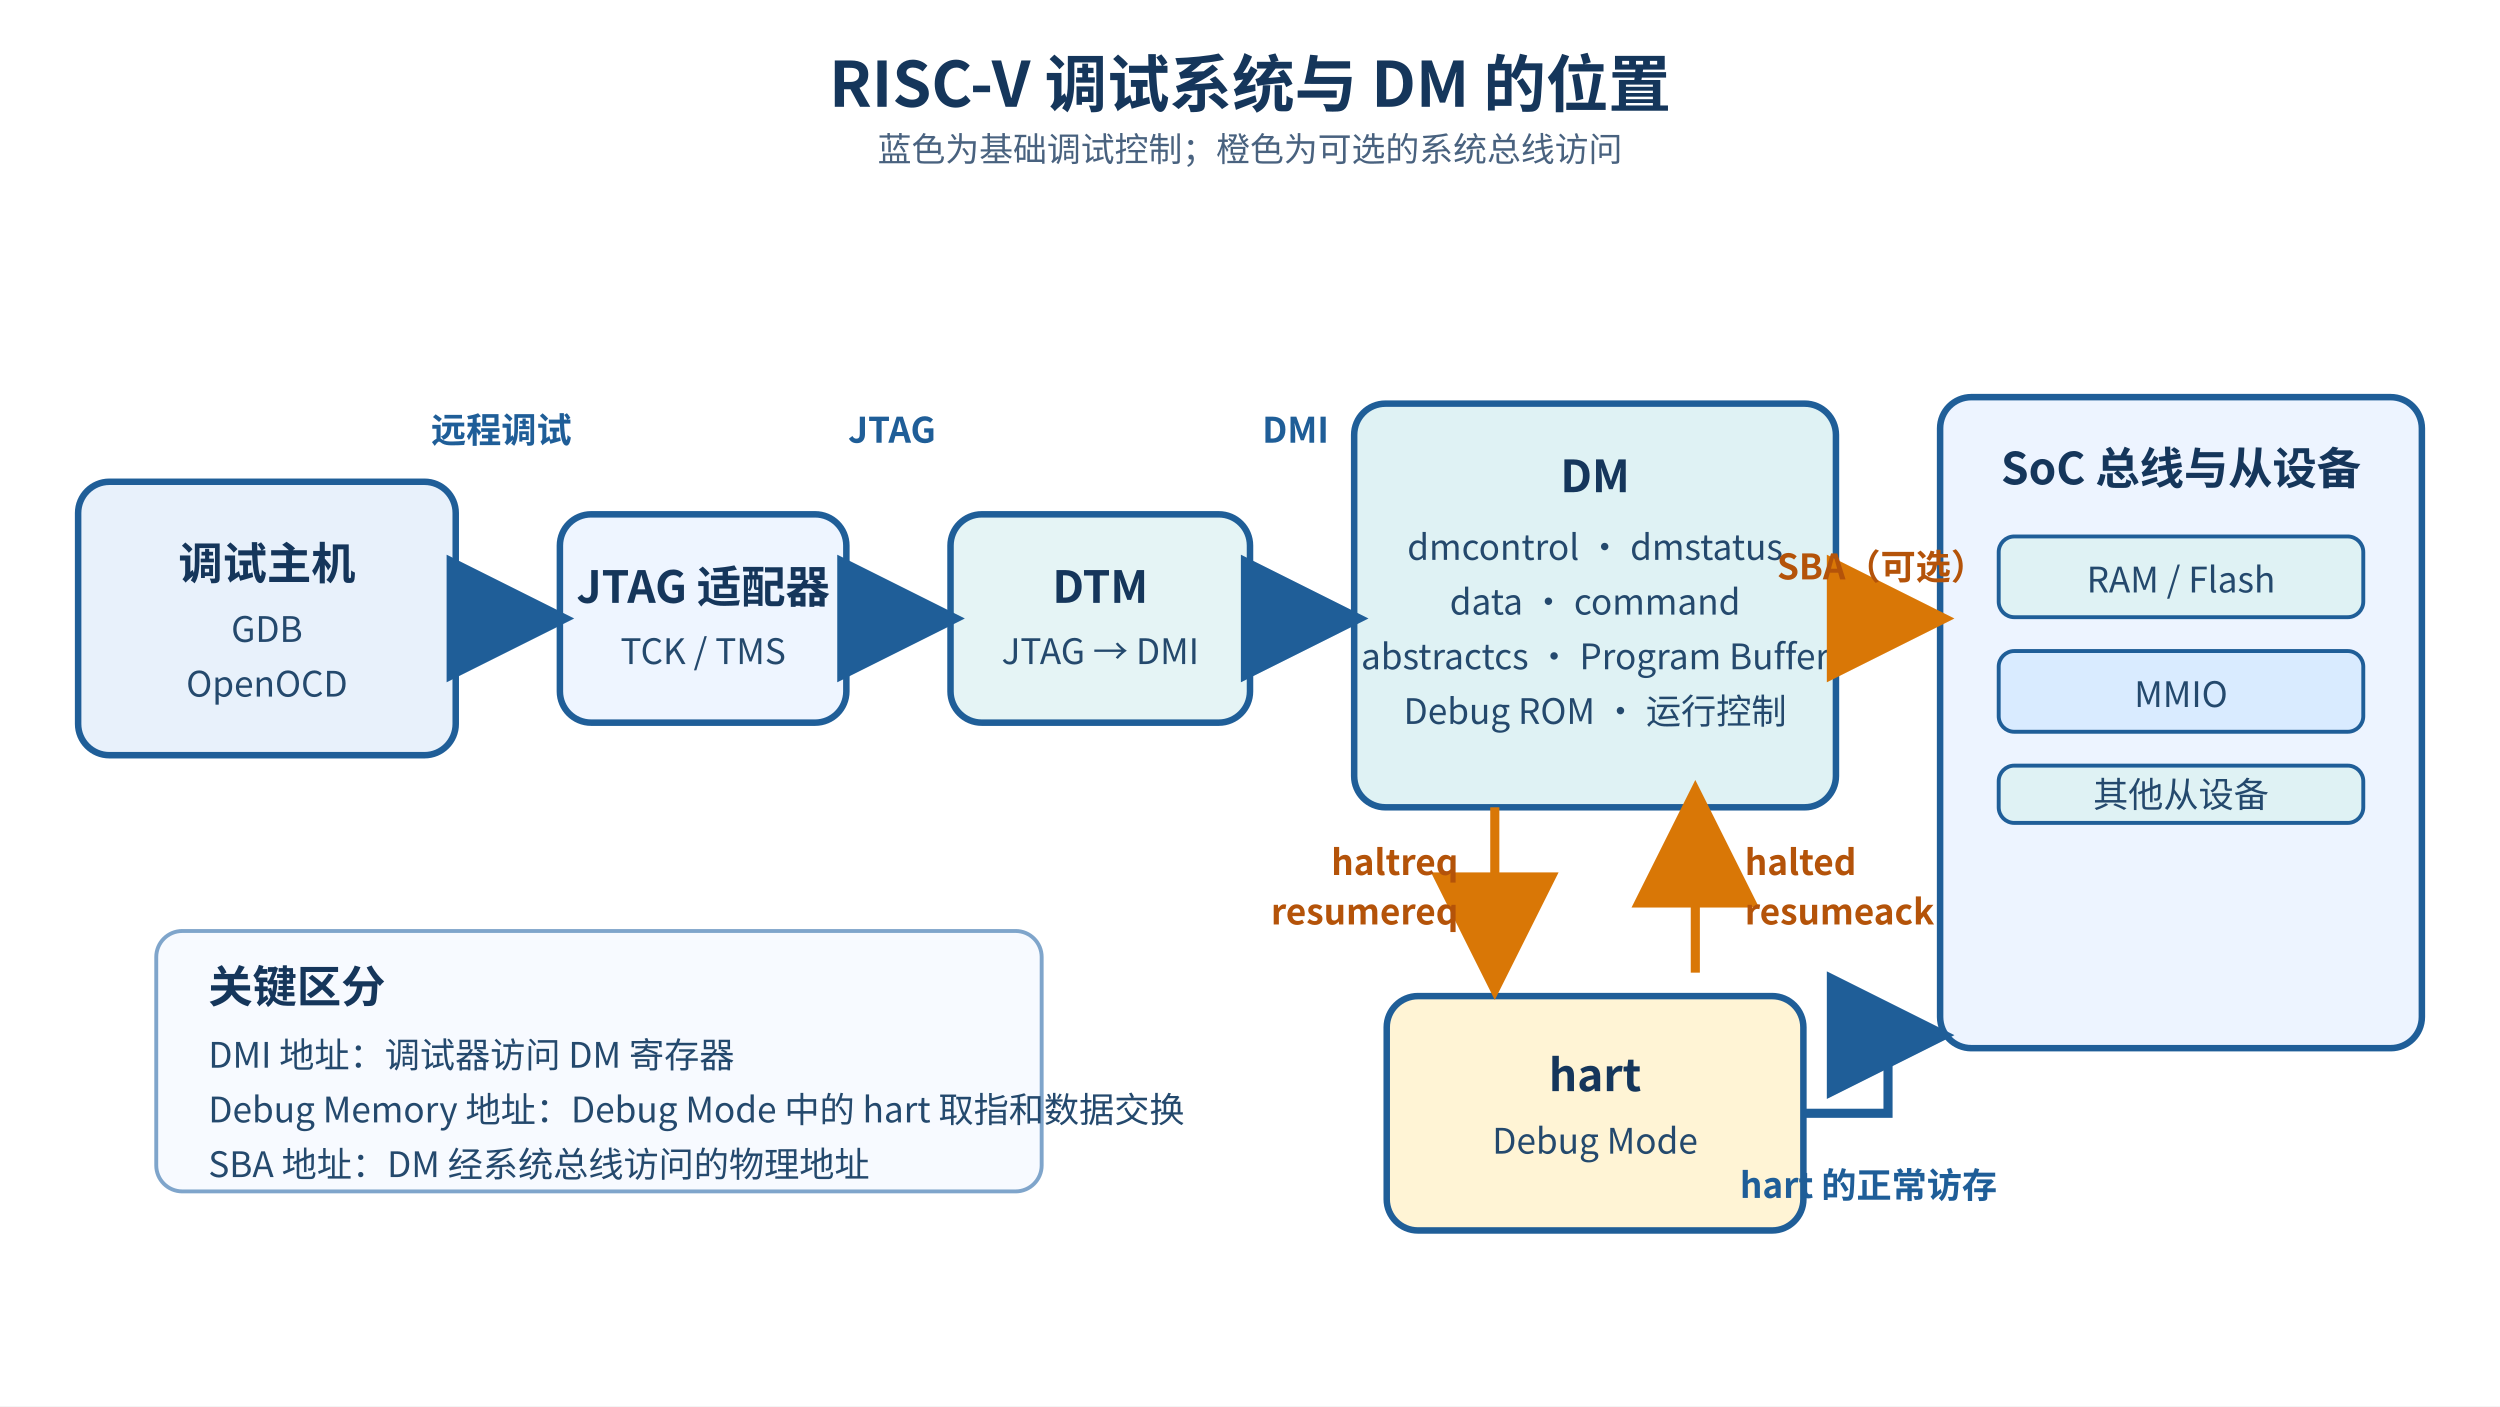
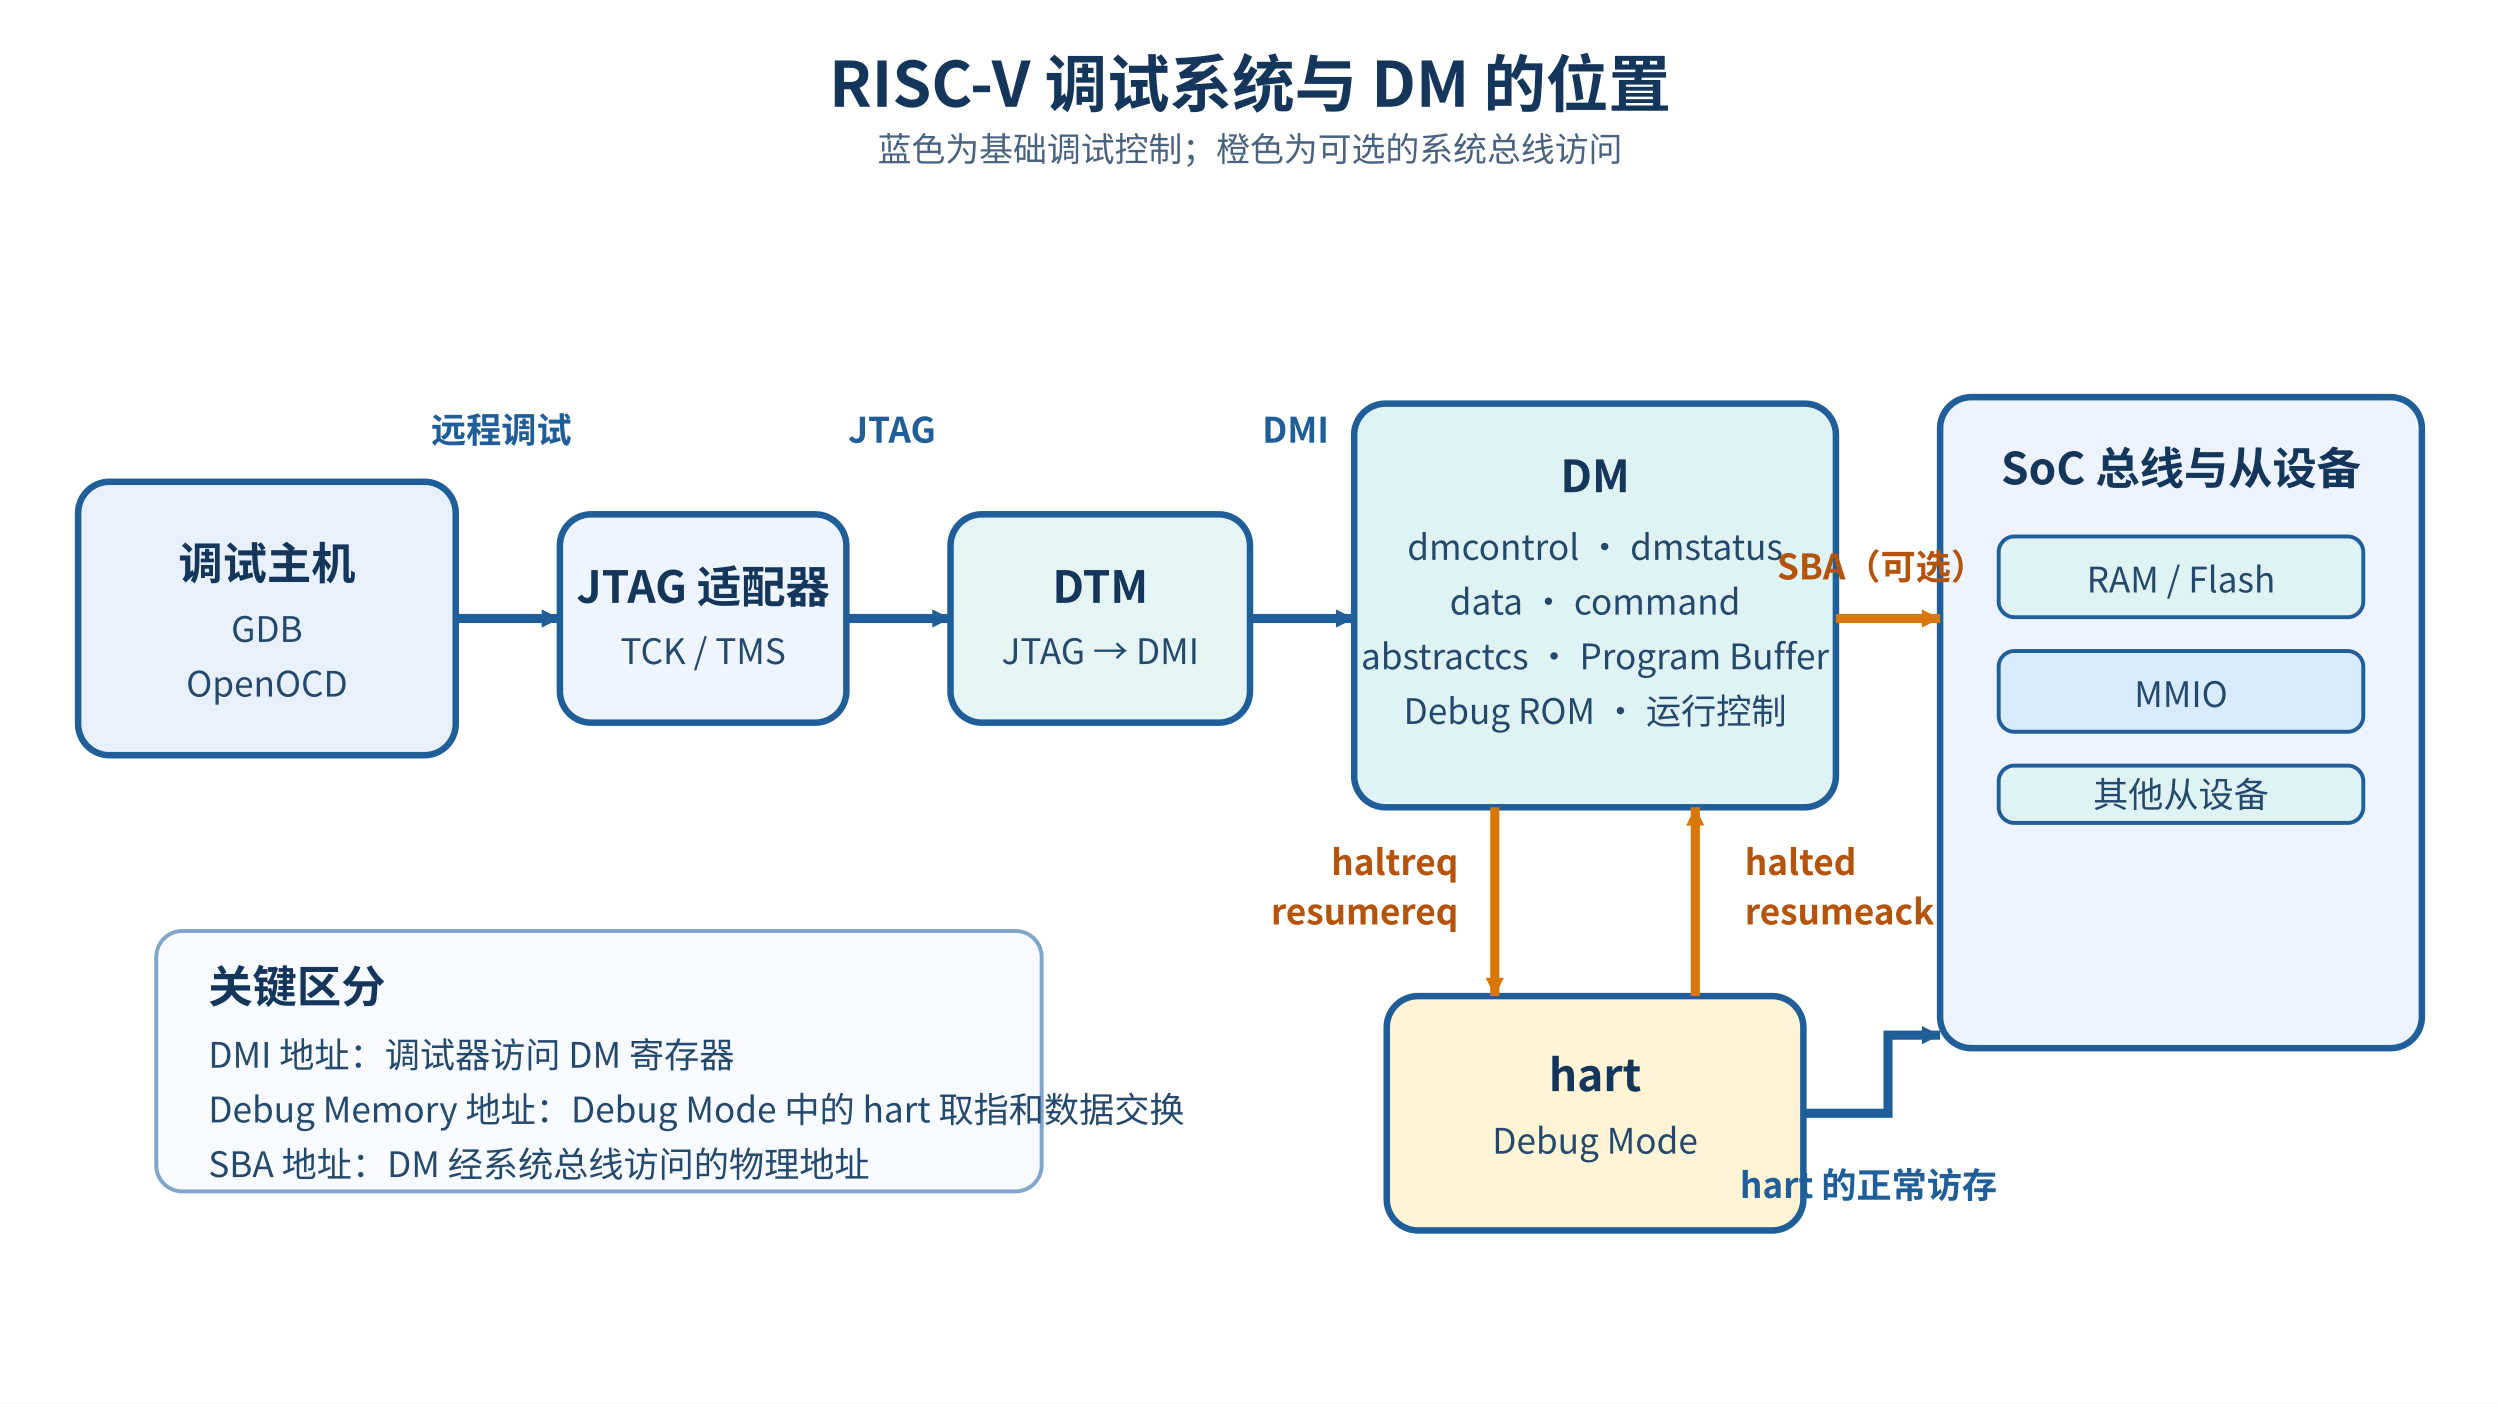
<svg xmlns="http://www.w3.org/2000/svg" width="1920" height="1080" viewBox="0 0 1920 1080">
  <defs>
-     <marker id="arrowBlue" markerWidth="14" markerHeight="14" refX="11" refY="7" orient="auto">
+     <marker id="arrowBlue" markerUnits="userSpaceOnUse" markerWidth="14" markerHeight="14" refX="14" refY="7" orient="auto">
      <path d="M0,0 L14,7 L0,14 Z" fill="#1f5e98" />
    </marker>
-     <marker id="arrowOrange" markerWidth="14" markerHeight="14" refX="11" refY="7" orient="auto">
+     <marker id="arrowOrange" markerUnits="userSpaceOnUse" markerWidth="14" markerHeight="14" refX="14" refY="7" orient="auto">
      <path d="M0,0 L14,7 L0,14 Z" fill="#d97706" />
    </marker>
    <style>
      .title { font-family: 'Noto Sans CJK SC', sans-serif; font-size: 48px; font-weight: 700; fill: #15365b; }
      .subtitle { font-family: 'Noto Sans CJK SC', sans-serif; font-size: 26px; fill: #49627f; }
      .box-title { font-family: 'Noto Sans CJK SC', sans-serif; font-size: 34px; font-weight: 700; fill: #15365b; }
      .box-text { font-family: 'Noto Sans CJK SC', sans-serif; font-size: 27px; fill: #24496d; }
      .arrow-text { font-family: 'Noto Sans CJK SC', sans-serif; font-size: 27px; font-weight: 700; fill: #1f5e98; }
      .orange-text { font-family: 'Noto Sans CJK SC', sans-serif; font-size: 27px; font-weight: 700; fill: #b45309; }
      .box { stroke: #1f5e98; stroke-width: 5; rx: 24; }
    </style>
  </defs>
  <rect width="1920" height="1080" fill="#ffffff" />
  <text x="960" y="82" text-anchor="middle" class="title">RISC-V 调试系统与 DM 的位置</text>
  <text x="960" y="124" text-anchor="middle" class="subtitle">蓝色为基础调试控制；橙色为可选的系统总线访问</text>
  <rect x="60" y="370" width="290" height="210" fill="#e8f1fb" class="box" />
  <text x="205" y="445" text-anchor="middle" class="box-title">调试主机</text>
  <text x="205" y="493" text-anchor="middle" class="box-text">GDB</text>
  <text x="205" y="535" text-anchor="middle" class="box-text">OpenOCD</text>
  <rect x="430" y="395" width="220" height="160" fill="#eef5ff" class="box" />
  <text x="540" y="463" text-anchor="middle" class="box-title">JTAG 适配器</text>
  <text x="540" y="510" text-anchor="middle" class="box-text">TCK / TMS</text>
  <rect x="730" y="395" width="230" height="160" fill="#e5f4f5" class="box" />
  <text x="845" y="463" text-anchor="middle" class="box-title">DTM</text>
  <text x="845" y="510" text-anchor="middle" class="box-text">JTAG → DMI</text>
  <rect x="1040" y="310" width="370" height="310" fill="#dff2f4" class="box" />
  <text x="1225" y="378" text-anchor="middle" class="box-title">DM</text>
  <text x="1225" y="430" text-anchor="middle" class="box-text">dmcontrol · dmstatus</text>
  <text x="1225" y="472" text-anchor="middle" class="box-text">data · command</text>
  <text x="1225" y="514" text-anchor="middle" class="box-text">abstractcs · Program Buffer</text>
  <text x="1225" y="556" text-anchor="middle" class="box-text">Debug ROM · 运行控制</text>
  <rect x="1065" y="765" width="320" height="180" fill="#fff4d5" class="box" />
  <text x="1225" y="838" text-anchor="middle" class="box-title">hart</text>
  <text x="1225" y="886" text-anchor="middle" class="box-text">Debug Mode</text>
  <rect x="1490" y="305" width="370" height="500" fill="#edf4ff" class="box" />
  <text x="1675" y="372" text-anchor="middle" class="box-title">SoC 总线与从设备</text>
  <rect x="1535" y="412" width="280" height="62" rx="12" fill="#dff2f4" stroke="#1f5e98" stroke-width="3" />
  <rect x="1535" y="500" width="280" height="62" rx="12" fill="#d9ebff" stroke="#1f5e98" stroke-width="3" />
  <rect x="1535" y="588" width="280" height="44" rx="12" fill="#dff2f4" stroke="#1f5e98" stroke-width="3" />
  <text x="1675" y="455" text-anchor="middle" class="box-text">RAM / Flash</text>
  <text x="1675" y="543" text-anchor="middle" class="box-text">MMIO</text>
  <text x="1675" y="620" text-anchor="middle" class="box-text">其他从设备</text>
-   <path d="M350,475 L420,475" stroke="#1f5e98" stroke-width="7" fill="none" marker-end="url(#arrowBlue)" />
-   <path d="M650,475 L720,475" stroke="#1f5e98" stroke-width="7" fill="none" marker-end="url(#arrowBlue)" />
-   <path d="M960,475 L1030,475" stroke="#1f5e98" stroke-width="7" fill="none" marker-end="url(#arrowBlue)" />
+   <path d="M350,475 L430,475" stroke="#1f5e98" stroke-width="7" fill="none" marker-end="url(#arrowBlue)" />
+   <path d="M650,475 L730,475" stroke="#1f5e98" stroke-width="7" fill="none" marker-end="url(#arrowBlue)" />
+   <path d="M960,475 L1040,475" stroke="#1f5e98" stroke-width="7" fill="none" marker-end="url(#arrowBlue)" />
  <text x="385" y="340" text-anchor="middle" class="arrow-text">远程调试</text>
  <text x="685" y="340" text-anchor="middle" class="arrow-text">JTAG</text>
  <text x="995" y="340" text-anchor="middle" class="arrow-text">DMI</text>
-   <path d="M1148,620 L1148,747" stroke="#d97706" stroke-width="7" fill="none" marker-end="url(#arrowOrange)" />
-   <path d="M1302,747 L1302,620" stroke="#d97706" stroke-width="7" fill="none" marker-end="url(#arrowOrange)" />
+   <path d="M1148,620 L1148,765" stroke="#d97706" stroke-width="7" fill="none" marker-end="url(#arrowOrange)" />
+   <path d="M1302,765 L1302,620" stroke="#d97706" stroke-width="7" fill="none" marker-end="url(#arrowOrange)" />
  <text x="1120" y="672" text-anchor="end" class="orange-text">haltreq</text>
  <text x="1120" y="710" text-anchor="end" class="orange-text">resumereq</text>
  <text x="1340" y="672" class="orange-text">halted</text>
  <text x="1340" y="710" class="orange-text">resumeack</text>
-   <path d="M1410,475 L1480,475" stroke="#d97706" stroke-width="7" fill="none" marker-end="url(#arrowOrange)" />
+   <path d="M1410,475 L1490,475" stroke="#d97706" stroke-width="7" fill="none" marker-end="url(#arrowOrange)" />
  <text x="1445" y="445" text-anchor="middle" class="orange-text">SBA（可选）</text>
-   <path d="M1385,855 L1450,855 L1450,795 L1480,795" stroke="#1f5e98" stroke-width="7" fill="none" marker-end="url(#arrowBlue)" />
+   <path d="M1385,855 L1450,855 L1450,795 L1490,795" stroke="#1f5e98" stroke-width="7" fill="none" marker-end="url(#arrowBlue)" />
  <text x="1435" y="920" text-anchor="middle" class="arrow-text">hart 的正常访存</text>
  <rect x="120" y="715" width="680" height="200" rx="20" fill="#f7faff" stroke="#7fa5cb" stroke-width="3" />
  <text x="160" y="770" class="box-title">关键区分</text>
  <text x="160" y="820" class="box-text">DMI 地址：调试器访问 DM 寄存器</text>
  <text x="160" y="862" class="box-text">Debug Memory 地址：Debug Mode 中的 hart 取指和数据交换</text>
  <text x="160" y="904" class="box-text">SBA 地址：DM 经系统总线访问的物理地址</text>
</svg>
